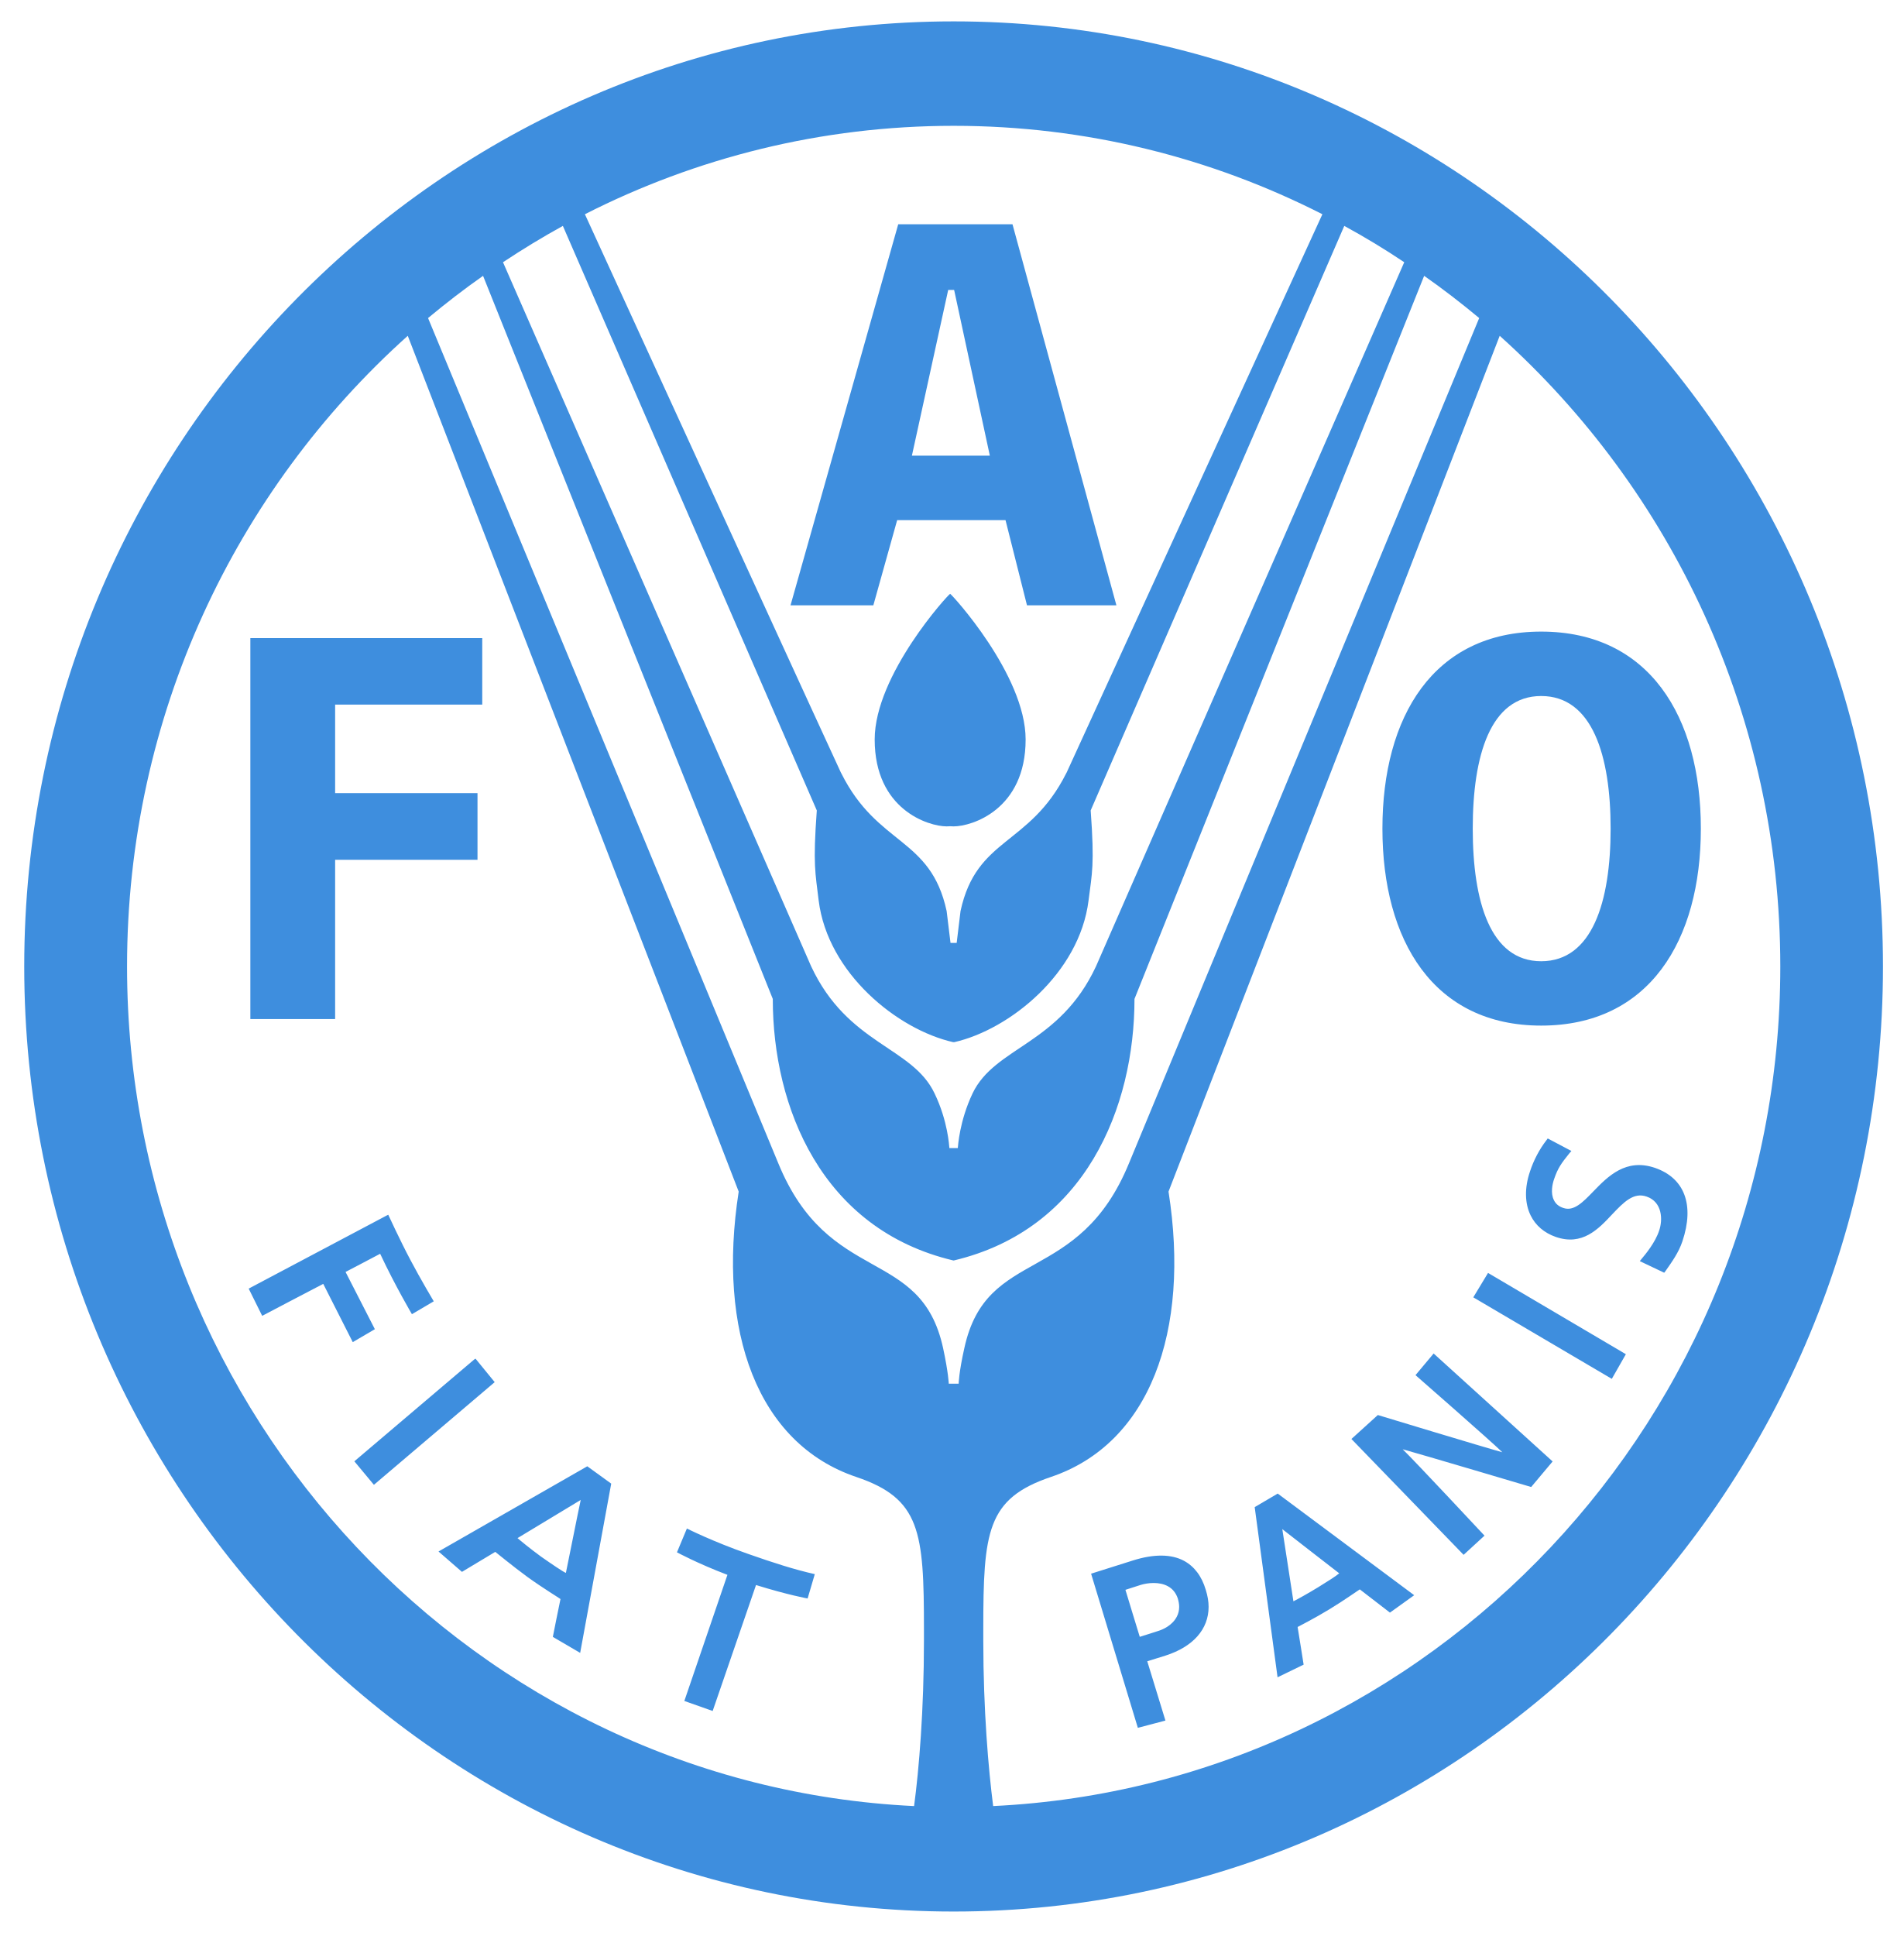
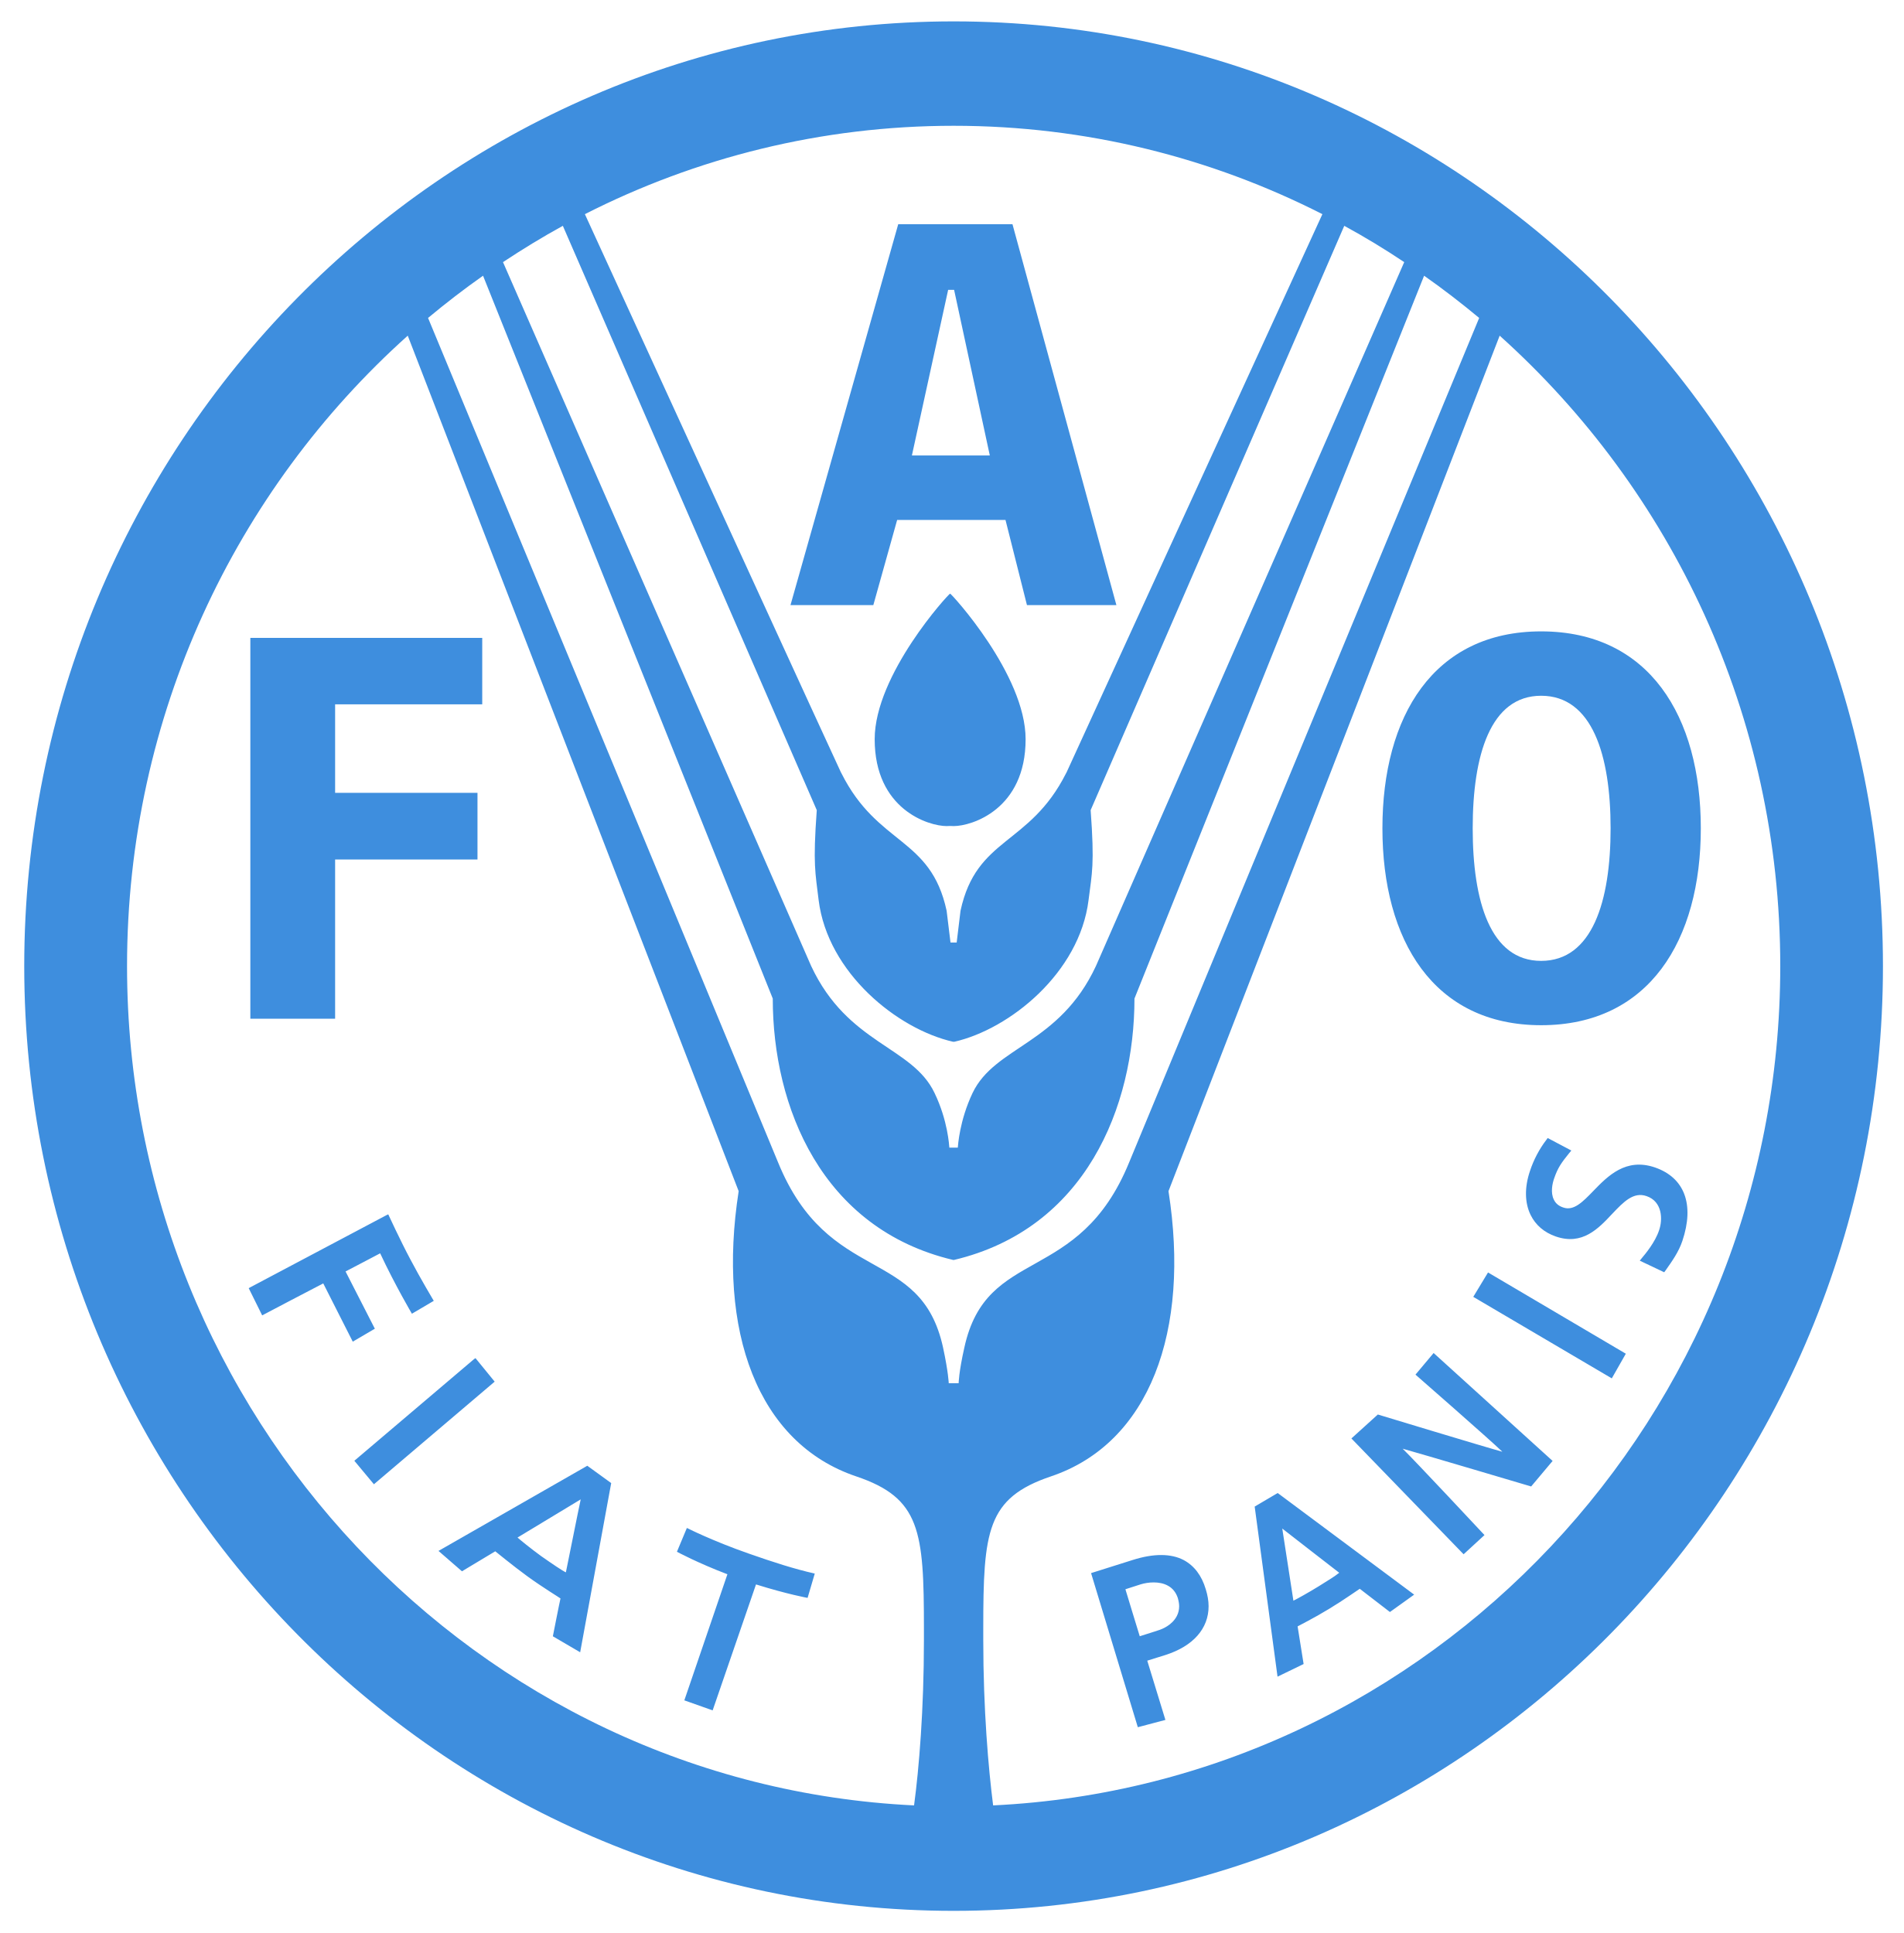
- <svg xmlns="http://www.w3.org/2000/svg" version="1.1" id="Ebene_1" x="0px" y="0px" width="257px" height="261.309px" viewBox="0 0 257 261.309" enable-background="new 0 0 257 261.309" xml:space="preserve">
-   <g>
-     <g>
-       <path fill="#3E8EDE" d="M128.74,258.007c-69.18,0-125.469-57.219-125.469-127.555C3.271,60.121,59.561,2.886,128.74,2.886    c69.172,0,125.445,57.234,125.445,127.566C254.186,200.789,197.912,258.007,128.74,258.007 M128.26,80.152    c0.16,0,10.191,10.922,10.191,19.66c0,9.469-7.266,11.727-9.711,11.727c-0.121,0-0.27-0.008-0.43-0.016h-0.102    c-0.156,0.008-0.309,0.016-0.422,0.016c-2.445,0-9.711-2.258-9.711-11.727C118.076,91.074,128.076,80.152,128.26,80.152     M33.795,137.546H45.24V116.05h19.219v-9H45.24V95.105H65.1v-8.977H33.795V137.546z M138.635,81.703h12.07l-14.027-51.43h-15.426    l-14.539,51.43h11.18l3.215-11.496h14.629L138.635,81.703z M133.619,61.5H123.1l4.898-22.367h0.801L133.619,61.5z     M186.615,111.839c0,15.105,6.891,26.59,21.43,26.59c14.594,0,21.555-11.484,21.555-26.59s-6.961-26.59-21.555-26.59    C193.506,85.25,186.615,96.734,186.615,111.839 M198.807,111.839c0-9.871,2.383-17.895,9.238-17.895    c6.895,0,9.375,8.023,9.375,17.895s-2.48,17.902-9.375,17.902C201.189,129.742,198.807,121.71,198.807,111.839 M123.393,243.773    c0.668-4.977,1.332-12.961,1.332-22.312v-1.578c0-13.164-0.477-17.609-9.133-20.531c-13.344-4.496-18.809-19.645-15.875-38.516    L55.045,45.324C31.811,66.156,17.15,96.582,17.15,130.453C17.15,191.195,64.365,240.937,123.393,243.773 M128.686,170.128    c-17.773-4.211-24.367-20.68-24.367-35.301L65.209,37.23c-2.555,1.793-5.031,3.707-7.426,5.699    c8.605,20.73,47.207,113.883,47.254,114.02c6.836,16.738,19.266,11.188,22.273,25.008c0.719,3.34,0.766,4.809,0.766,4.809h1.336    c0,0,0.016-1.469,0.766-4.809c3.008-13.82,15.406-8.27,22.25-25.008c0.047-0.137,38.656-93.289,47.25-114.02    c-2.395-1.992-4.867-3.906-7.43-5.699l-39.102,97.598c0,14.621-6.609,31.09-24.383,35.301H128.686z M128.666,140.664    c-7.539-1.711-16.93-9.316-18.152-19.109c-0.441-3.73-0.793-4.773-0.254-12.168L75.982,30.492    c-2.758,1.516-5.449,3.156-8.082,4.902c10.246,23.418,41.574,94.949,41.598,95.035c4.965,10.617,13.66,10.82,16.66,17.152    c1.805,3.746,1.969,7.105,2,7.379h1.137c0.031-0.273,0.219-3.633,1.992-7.379c3.023-6.332,11.719-6.535,16.664-17.152    c0.031-0.086,31.367-71.617,41.609-95.035c-2.605-1.746-5.312-3.387-8.094-4.902l-34.234,78.895    c0.539,7.395,0.18,8.438-0.289,12.168c-1.223,9.793-10.621,17.398-18.121,19.109H128.666z M129.143,127.265l0.52-4.297    c2.164-10,9.301-8.746,14.25-18.559c0.02-0.039,0.078-0.145,0.078-0.145c0.152-0.363,24.402-53.258,34.52-75.348    c-14.988-7.625-31.883-11.934-49.77-11.934c-17.875,0-34.785,4.309-49.785,11.934c10.121,22.09,34.352,74.984,34.551,75.348    c0,0,0.047,0.105,0.078,0.145c4.922,9.812,12.043,8.559,14.203,18.559l0.523,4.297H129.143z M240.326,130.453    c0-33.871-14.68-64.297-37.879-85.129L157.74,160.835c2.965,18.871-2.531,34.02-15.879,38.516    c-8.652,2.922-9.125,7.367-9.125,20.531v1.578c0,9.352,0.695,17.336,1.332,22.312    C193.131,240.937,240.326,191.195,240.326,130.453 M52.412,163.96c0,0,1.645,3.57,2.988,6.094c1.328,2.531,3.152,5.59,3.152,5.59    l-2.945,1.738c0,0-2.238-3.785-4.289-8.156c-0.562,0.289-4.086,2.164-4.672,2.453c0.336,0.641,3.957,7.727,3.957,7.727    l-2.984,1.746c0,0-3.668-7.25-3.984-7.863c-0.641,0.32-8.242,4.316-8.242,4.316l-1.824-3.676l18.629-9.867L52.412,163.96z     M64.186,183.378l2.594,3.176L50.475,200.41l-2.641-3.172l16.156-13.723L64.186,183.378z M79.279,197.91l3.23,2.34l-4.191,22.844    l-3.688-2.156c0,0,0.918-4.656,1.031-5.109c-0.18-0.148-2.336-1.453-4.422-2.953c-2.117-1.547-4.188-3.277-4.383-3.414    c-0.406,0.246-4.496,2.699-4.496,2.699l-3.164-2.75l19.871-11.379L79.279,197.91z M69.861,207.605    c0.379,0.332,1.758,1.465,3.184,2.504c1.461,1.023,2.91,2.004,3.344,2.195c0.211-0.949,1.691-8.461,2.004-9.852    C77.182,203.187,70.713,207.097,69.861,207.605 M92.725,206.308c0,0,3.434,1.746,8.32,3.449c3.336,1.172,6.172,2.086,8.945,2.711    l-0.969,3.285c0,0-2.648-0.473-6.965-1.816c-0.238,0.719-5.852,17-5.852,17l-3.824-1.352c0,0,5.578-16.312,5.816-17.023    c-4.012-1.523-6.812-3.039-6.812-3.039L92.725,206.308z M159.811,210.66c1.395,0.75,2.41,2.066,2.961,3.938    c0.246,0.789,0.379,1.551,0.379,2.285c0,3.012-2.078,5.383-5.828,6.582c0,0-1.895,0.59-2.453,0.762    c0.215,0.684,2.453,8.004,2.453,8.004l-3.723,0.98l-6.312-20.805l5.637-1.781C155.752,209.73,158.1,209.75,159.811,210.66     M151.924,214.585c0.18,0.633,1.746,5.715,1.934,6.344c0.777-0.234,2.477-0.789,2.477-0.789c0.562-0.168,1.898-0.707,2.531-1.945    c0.211-0.402,0.312-0.855,0.312-1.312c0-0.359-0.07-0.727-0.18-1.117c-0.246-0.738-0.691-1.32-1.355-1.672    c-1.145-0.625-2.691-0.465-3.648-0.176C153.994,213.917,152.443,214.41,151.924,214.585 M172.482,201.593l18.422,13.719    l-3.273,2.348c0,0-3.703-2.863-4.07-3.137c-0.215,0.121-2.113,1.488-4.156,2.719c-1.941,1.188-4.027,2.238-4.238,2.359    c0.09,0.492,0.812,5.082,0.812,5.082l-3.52,1.707l-3.086-22.969L172.482,201.593z M174.6,216.132    c0.551-0.27,1.977-1.062,3.395-1.93c1.27-0.785,2.285-1.426,2.789-1.844c-0.738-0.578-6.496-5.023-7.684-5.965    C173.334,207.921,174.447,215.179,174.6,216.132 M193.529,182.687l16.062,14.57l-2.895,3.449c0,0-15.066-4.473-17.344-5.094    c1.695,1.645,11.043,11.66,11.043,11.66l-2.82,2.59l-15.145-15.637l3.566-3.234c0,0,14.531,4.41,16.812,5.027    c-1.699-1.645-11.727-10.41-11.727-10.41L193.529,182.687z M200.873,171.812l18.605,10.969l-1.898,3.328l-18.699-11.004    L200.873,171.812z M208.928,153.66l3.195,1.691l-0.32,0.375c-1.031,1.281-1.508,1.941-2,3.383    c-0.238,0.656-0.523,1.922-0.039,2.875c0.234,0.5,0.66,0.863,1.273,1.059c1.414,0.492,2.633-0.77,4.039-2.223    c1.965-2.031,4.402-4.531,8.332-3.188c3.996,1.379,5.352,4.996,3.703,9.914c-0.5,1.508-1.426,2.789-2.258,3.977l-0.199,0.262    l-3.297-1.566l0.32-0.395c0.398-0.473,1.777-2.113,2.297-3.738c0.496-1.43,0.445-3.844-1.688-4.578    c-1.777-0.625-3.105,0.766-4.656,2.395c-1.879,2.016-4.047,4.285-7.609,3.051c-1.566-0.543-2.734-1.551-3.395-2.898    c-0.812-1.648-0.836-3.75-0.09-5.941c0.477-1.477,1.281-3.012,2.211-4.203L208.928,153.66z" />
-     </g>
+ <svg xmlns="http://www.w3.org/2000/svg" width="193pt" height="196pt" viewBox="0 0 193 196" version="1.1">
+   <g id="surface1">
+     <path style=" stroke:none;fill-rule:nonzero;fill:rgb(24.314%,55.686%,87.059%);fill-opacity:1;" d="M 96.68 193.754 C 44.727 193.754 2.457 150.785 2.457 97.965 C 2.457 45.148 44.73 2.168 96.68 2.168 C 148.625 2.168 190.887 45.148 190.887 97.965 C 190.887 150.785 148.625 193.754 96.68 193.754 M 96.32 60.191 C 96.441 60.191 103.973 68.395 103.973 74.953 C 103.973 82.066 98.516 83.762 96.68 83.762 C 96.59 83.762 96.477 83.754 96.355 83.75 L 96.281 83.75 C 96.164 83.754 96.047 83.762 95.965 83.762 C 94.129 83.762 88.672 82.066 88.672 74.953 C 88.672 68.395 96.18 60.191 96.32 60.191 M 25.379 103.293 L 33.973 103.293 L 33.973 87.148 L 48.406 87.148 L 48.406 80.391 L 33.973 80.391 L 33.973 71.418 L 48.887 71.418 L 48.887 64.68 L 25.379 64.68 Z M 104.109 61.355 L 113.176 61.355 L 102.641 22.734 L 91.059 22.734 L 80.137 61.355 L 88.535 61.355 L 90.949 52.723 L 101.934 52.723 Z M 100.344 46.184 L 92.445 46.184 L 96.121 29.387 L 96.723 29.387 Z M 140.145 83.988 C 140.145 95.328 145.316 103.953 156.234 103.953 C 167.195 103.953 172.422 95.332 172.422 83.988 C 172.422 72.641 167.195 64.02 156.234 64.02 C 145.316 64.02 140.145 72.645 140.145 83.988 M 149.297 83.988 C 149.297 76.574 151.09 70.547 156.234 70.547 C 161.414 70.547 163.277 76.574 163.277 83.988 C 163.277 91.398 161.414 97.43 156.234 97.43 C 151.086 97.43 149.297 91.398 149.297 83.988 M 92.664 183.062 C 93.168 179.324 93.664 173.332 93.664 166.309 L 93.664 165.121 C 93.664 155.238 93.309 151.898 86.805 149.703 C 76.785 146.328 72.68 134.953 74.883 120.781 L 41.336 34.035 C 23.891 49.68 12.879 72.527 12.879 97.965 C 12.879 143.578 48.336 180.934 92.664 183.062 M 96.641 127.758 C 83.293 124.598 78.34 112.23 78.34 101.25 L 48.969 27.957 C 47.051 29.305 45.191 30.742 43.395 32.238 C 49.855 47.805 78.844 117.758 78.879 117.863 C 84.012 130.43 93.348 126.266 95.605 136.641 C 96.145 139.148 96.18 140.254 96.18 140.254 L 97.184 140.254 C 97.184 140.254 97.195 139.148 97.762 136.641 C 100.02 126.266 109.328 130.43 114.469 117.863 C 114.504 117.758 143.5 47.805 149.953 32.238 C 148.152 30.742 146.297 29.305 144.371 27.957 L 115.008 101.25 C 115.008 112.23 110.047 124.598 96.699 127.758 Z M 96.625 105.633 C 90.965 104.348 83.91 98.637 82.992 91.281 C 82.66 88.48 82.398 87.699 82.801 82.145 L 57.059 22.898 C 54.988 24.035 52.969 25.27 50.992 26.578 C 58.684 44.164 82.211 97.883 82.23 97.945 C 85.957 105.918 92.488 106.07 94.742 110.828 C 96.098 113.641 96.219 116.164 96.242 116.367 L 97.098 116.367 C 97.121 116.164 97.262 113.641 98.594 110.828 C 100.863 106.07 107.395 105.918 111.105 97.945 C 111.129 97.883 134.664 44.164 142.355 26.578 C 140.398 25.27 138.363 24.035 136.277 22.898 L 110.566 82.145 C 110.973 87.699 110.703 88.48 110.352 91.281 C 109.434 98.637 102.375 104.348 96.742 105.633 Z M 96.984 95.57 L 97.375 92.344 C 99 84.836 104.359 85.777 108.074 78.406 C 108.09 78.379 108.133 78.297 108.133 78.297 C 108.246 78.023 126.457 38.305 134.059 21.715 C 122.801 15.988 110.113 12.754 96.68 12.754 C 83.258 12.754 70.559 15.988 59.293 21.715 C 66.895 38.305 85.09 78.023 85.242 78.297 C 85.242 78.297 85.277 78.375 85.301 78.406 C 88.996 85.773 94.344 84.836 95.965 92.344 L 96.359 95.57 Z M 180.477 97.965 C 180.477 72.527 169.453 49.68 152.031 34.035 L 118.457 120.781 C 120.684 134.953 116.559 146.328 106.535 149.703 C 100.035 151.898 99.68 155.238 99.68 165.121 L 99.68 166.309 C 99.68 173.332 100.203 179.324 100.68 183.062 C 145.035 180.934 180.477 143.578 180.477 97.965 M 39.359 123.129 C 39.359 123.129 40.594 125.809 41.605 127.703 C 42.602 129.605 43.973 131.902 43.973 131.902 L 41.758 133.207 C 41.758 133.207 40.078 130.363 38.539 127.082 C 38.117 127.297 35.469 128.707 35.031 128.922 C 35.281 129.406 38 134.727 38 134.727 L 35.762 136.039 C 35.762 136.039 33.008 130.594 32.77 130.133 C 32.289 130.371 26.578 133.375 26.578 133.375 L 25.211 130.613 L 39.199 123.203 Z M 48.203 137.711 L 50.148 140.094 L 37.906 150.5 L 35.922 148.117 L 48.055 137.812 Z M 59.535 148.621 L 61.961 150.379 L 58.816 167.535 L 56.047 165.914 C 56.047 165.914 56.734 162.418 56.82 162.078 C 56.684 161.969 55.066 160.988 53.5 159.859 C 51.91 158.699 50.352 157.398 50.207 157.297 C 49.902 157.48 46.832 159.324 46.832 159.324 L 44.453 157.258 L 59.379 148.715 Z M 52.465 155.902 C 52.75 156.152 53.785 157.004 54.855 157.781 C 55.953 158.551 57.039 159.289 57.367 159.43 C 57.523 158.719 58.637 153.078 58.871 152.031 C 57.961 152.586 53.105 155.52 52.465 155.902 M 69.633 154.93 C 69.633 154.93 72.211 156.238 75.883 157.52 C 78.387 158.398 80.516 159.086 82.598 159.555 L 81.871 162.02 C 81.871 162.02 79.883 161.668 76.641 160.656 C 76.461 161.199 72.246 173.426 72.246 173.426 L 69.375 172.41 C 69.375 172.41 73.562 160.16 73.742 159.625 C 70.73 158.48 68.625 157.344 68.625 157.344 Z M 120.016 158.195 C 121.062 158.762 121.824 159.75 122.238 161.152 C 122.422 161.746 122.523 162.32 122.523 162.871 C 122.523 165.133 120.961 166.914 118.145 167.812 C 118.145 167.812 116.723 168.258 116.305 168.387 C 116.465 168.898 118.145 174.395 118.145 174.395 L 115.348 175.133 L 110.609 159.508 L 114.844 158.172 C 116.965 157.5 118.73 157.512 120.016 158.195 M 114.09 161.145 C 114.227 161.621 115.402 165.438 115.543 165.91 C 116.125 165.734 117.402 165.316 117.402 165.316 C 117.824 165.191 118.828 164.785 119.305 163.855 C 119.461 163.555 119.539 163.215 119.539 162.871 C 119.539 162.602 119.484 162.324 119.402 162.031 C 119.219 161.477 118.883 161.039 118.387 160.777 C 117.527 160.305 116.363 160.426 115.645 160.645 C 115.645 160.645 114.48 161.012 114.09 161.145 M 129.527 151.387 L 143.363 161.691 L 140.906 163.453 C 140.906 163.453 138.125 161.305 137.848 161.098 C 137.688 161.188 136.262 162.215 134.727 163.141 C 133.27 164.031 131.703 164.82 131.547 164.91 C 131.613 165.281 132.156 168.727 132.156 168.727 L 129.512 170.008 L 127.195 152.762 Z M 131.121 162.305 C 131.535 162.102 132.605 161.508 133.668 160.855 C 134.625 160.266 135.387 159.785 135.766 159.473 C 135.211 159.039 130.887 155.699 129.992 154.992 C 130.168 156.141 131.004 161.59 131.121 162.305 M 145.336 137.191 L 157.398 148.133 L 155.223 150.723 C 155.223 150.723 143.91 147.363 142.199 146.895 C 143.473 148.133 150.492 155.652 150.492 155.652 L 148.375 157.598 L 137 145.855 L 139.68 143.426 C 139.68 143.426 150.59 146.738 152.305 147.203 C 151.027 145.965 143.496 139.383 143.496 139.383 Z M 150.852 129.023 L 164.82 137.262 L 163.398 139.762 L 149.355 131.496 Z M 156.898 115.391 L 159.297 116.66 L 159.059 116.945 C 158.285 117.906 157.926 118.402 157.555 119.484 C 157.379 119.977 157.164 120.926 157.527 121.645 C 157.703 122.02 158.023 122.293 158.484 122.438 C 159.543 122.809 160.461 121.859 161.516 120.77 C 162.992 119.242 164.82 117.367 167.773 118.375 C 170.773 119.41 171.793 122.125 170.555 125.82 C 170.18 126.953 169.484 127.914 168.859 128.805 L 168.711 129.004 L 166.234 127.828 L 166.473 127.531 C 166.773 127.176 167.809 125.945 168.199 124.723 C 168.57 123.648 168.531 121.836 166.93 121.285 C 165.598 120.816 164.598 121.859 163.434 123.086 C 162.023 124.598 160.395 126.301 157.719 125.375 C 156.543 124.969 155.668 124.211 155.172 123.199 C 154.562 121.961 154.543 120.383 155.102 118.738 C 155.461 117.629 156.066 116.477 156.762 115.582 Z M 156.898 115.391 " />
  </g>
</svg>
